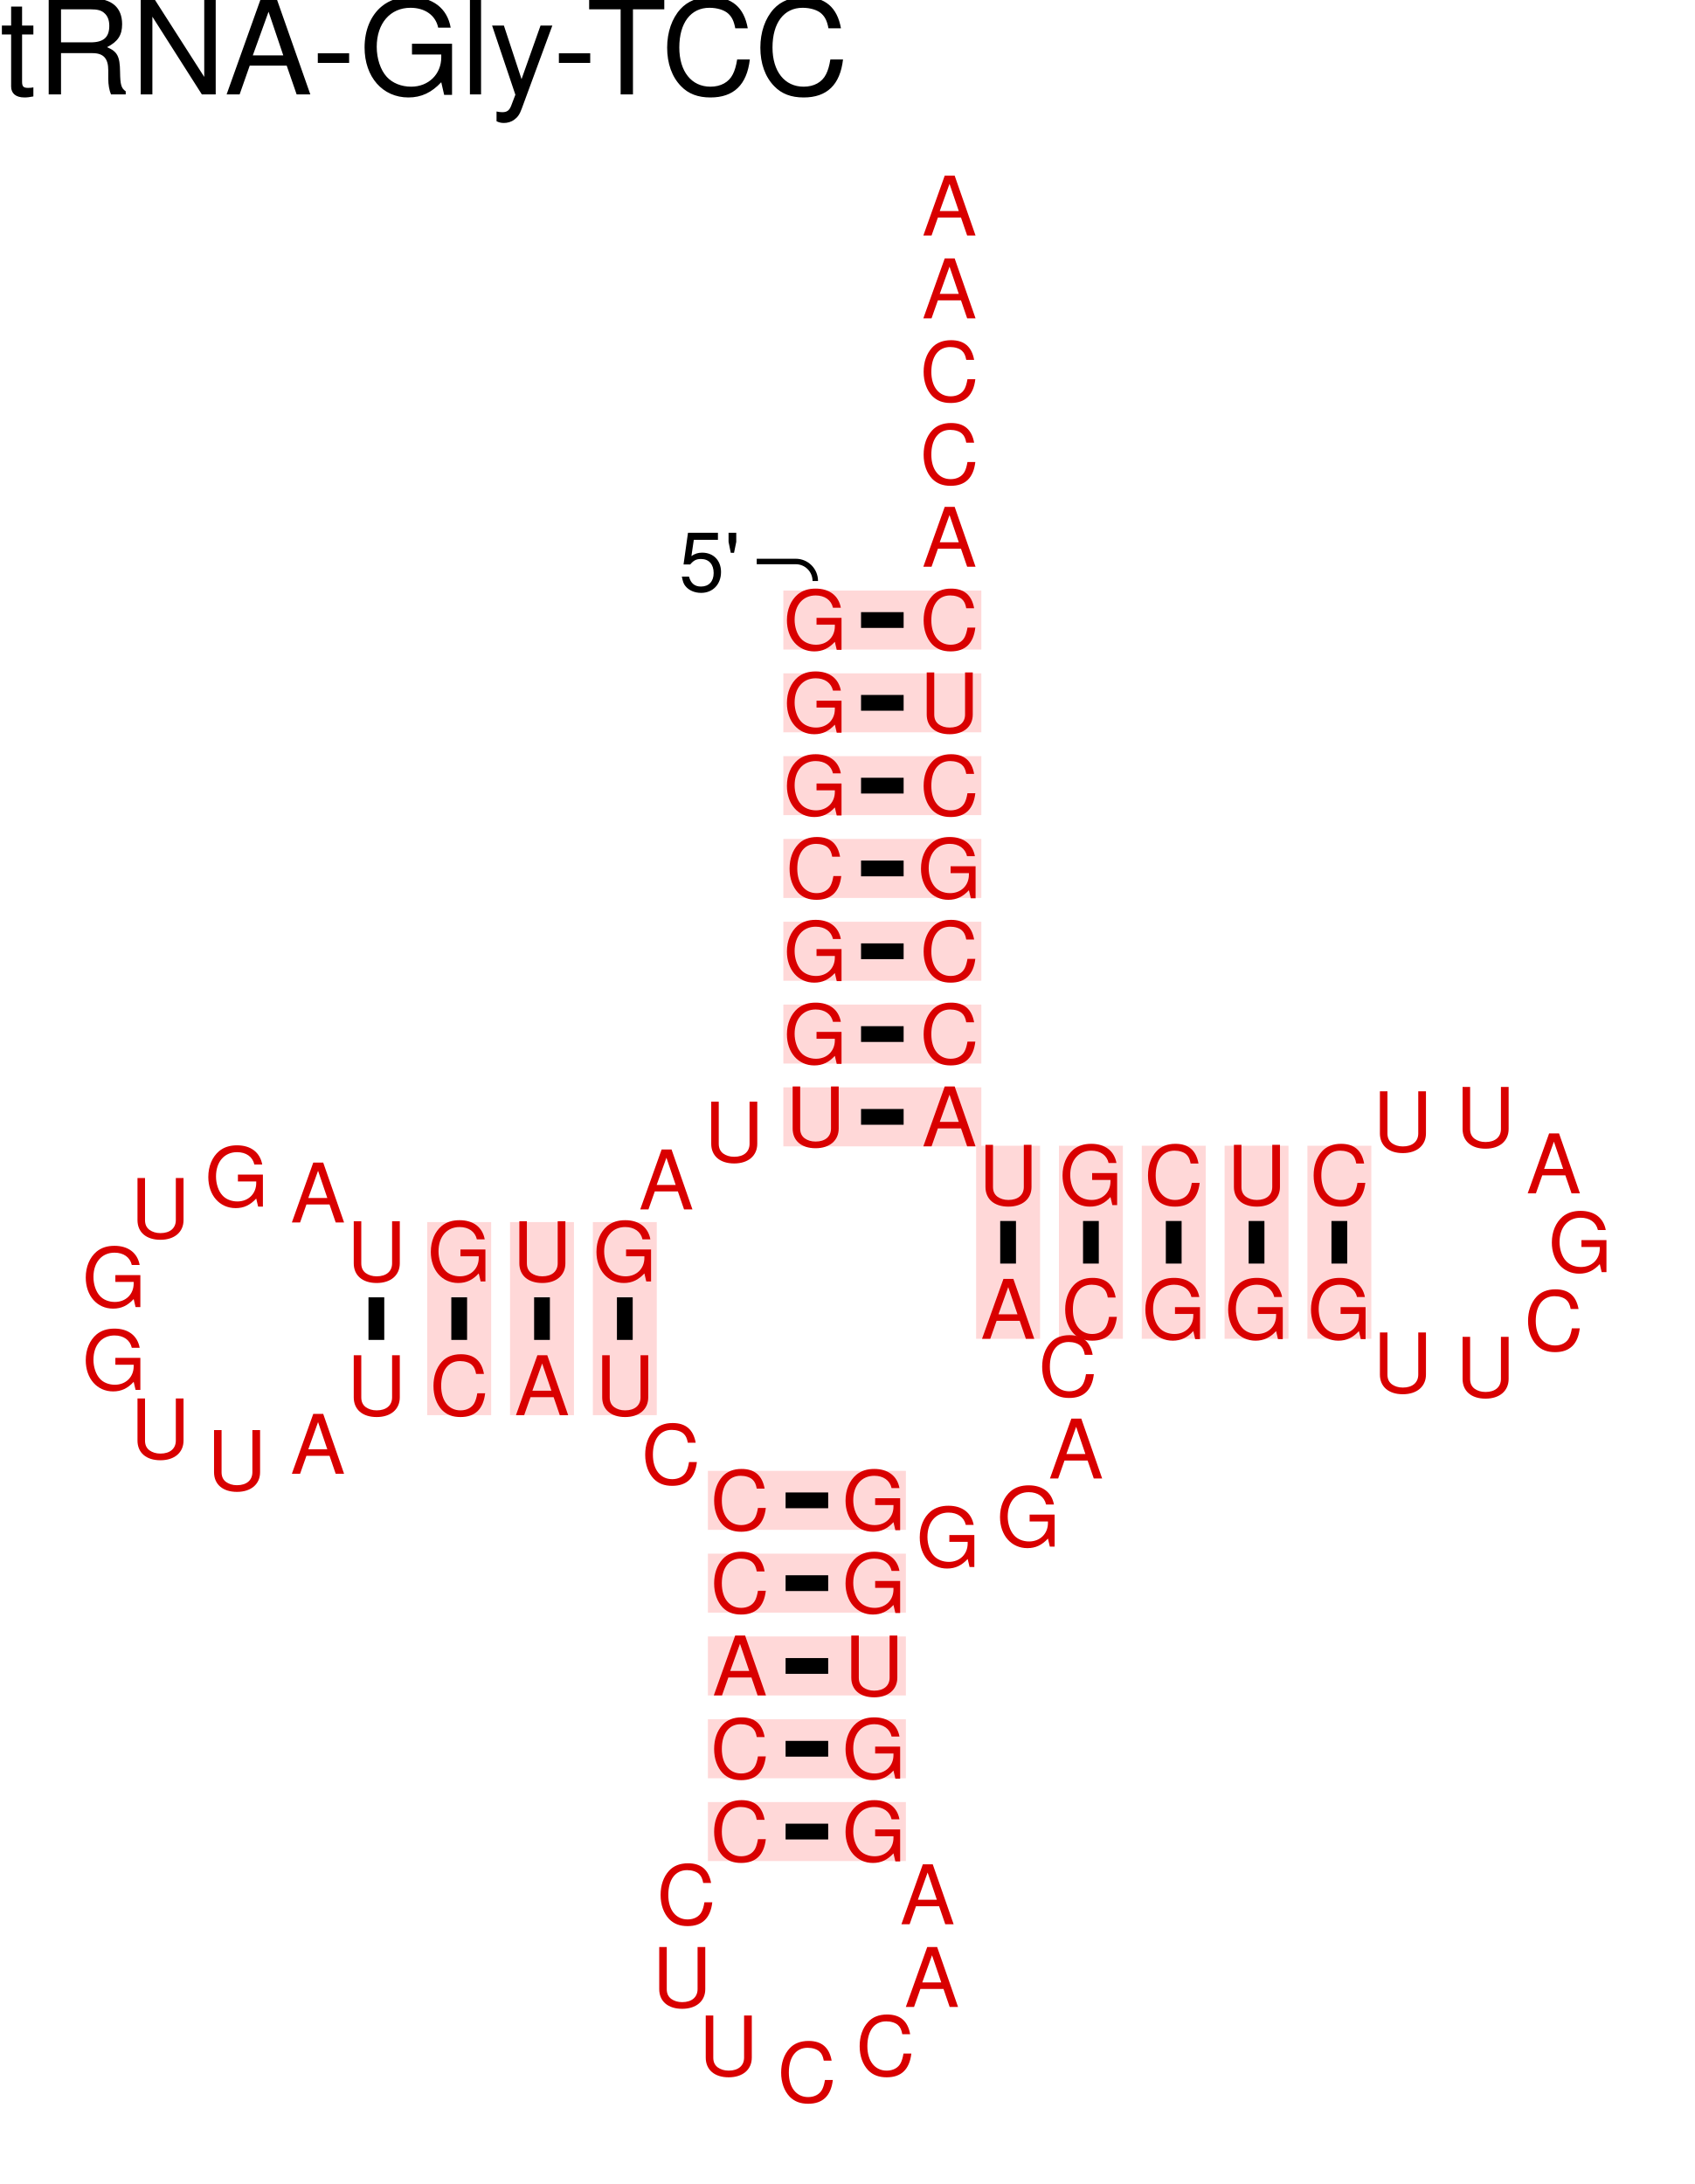
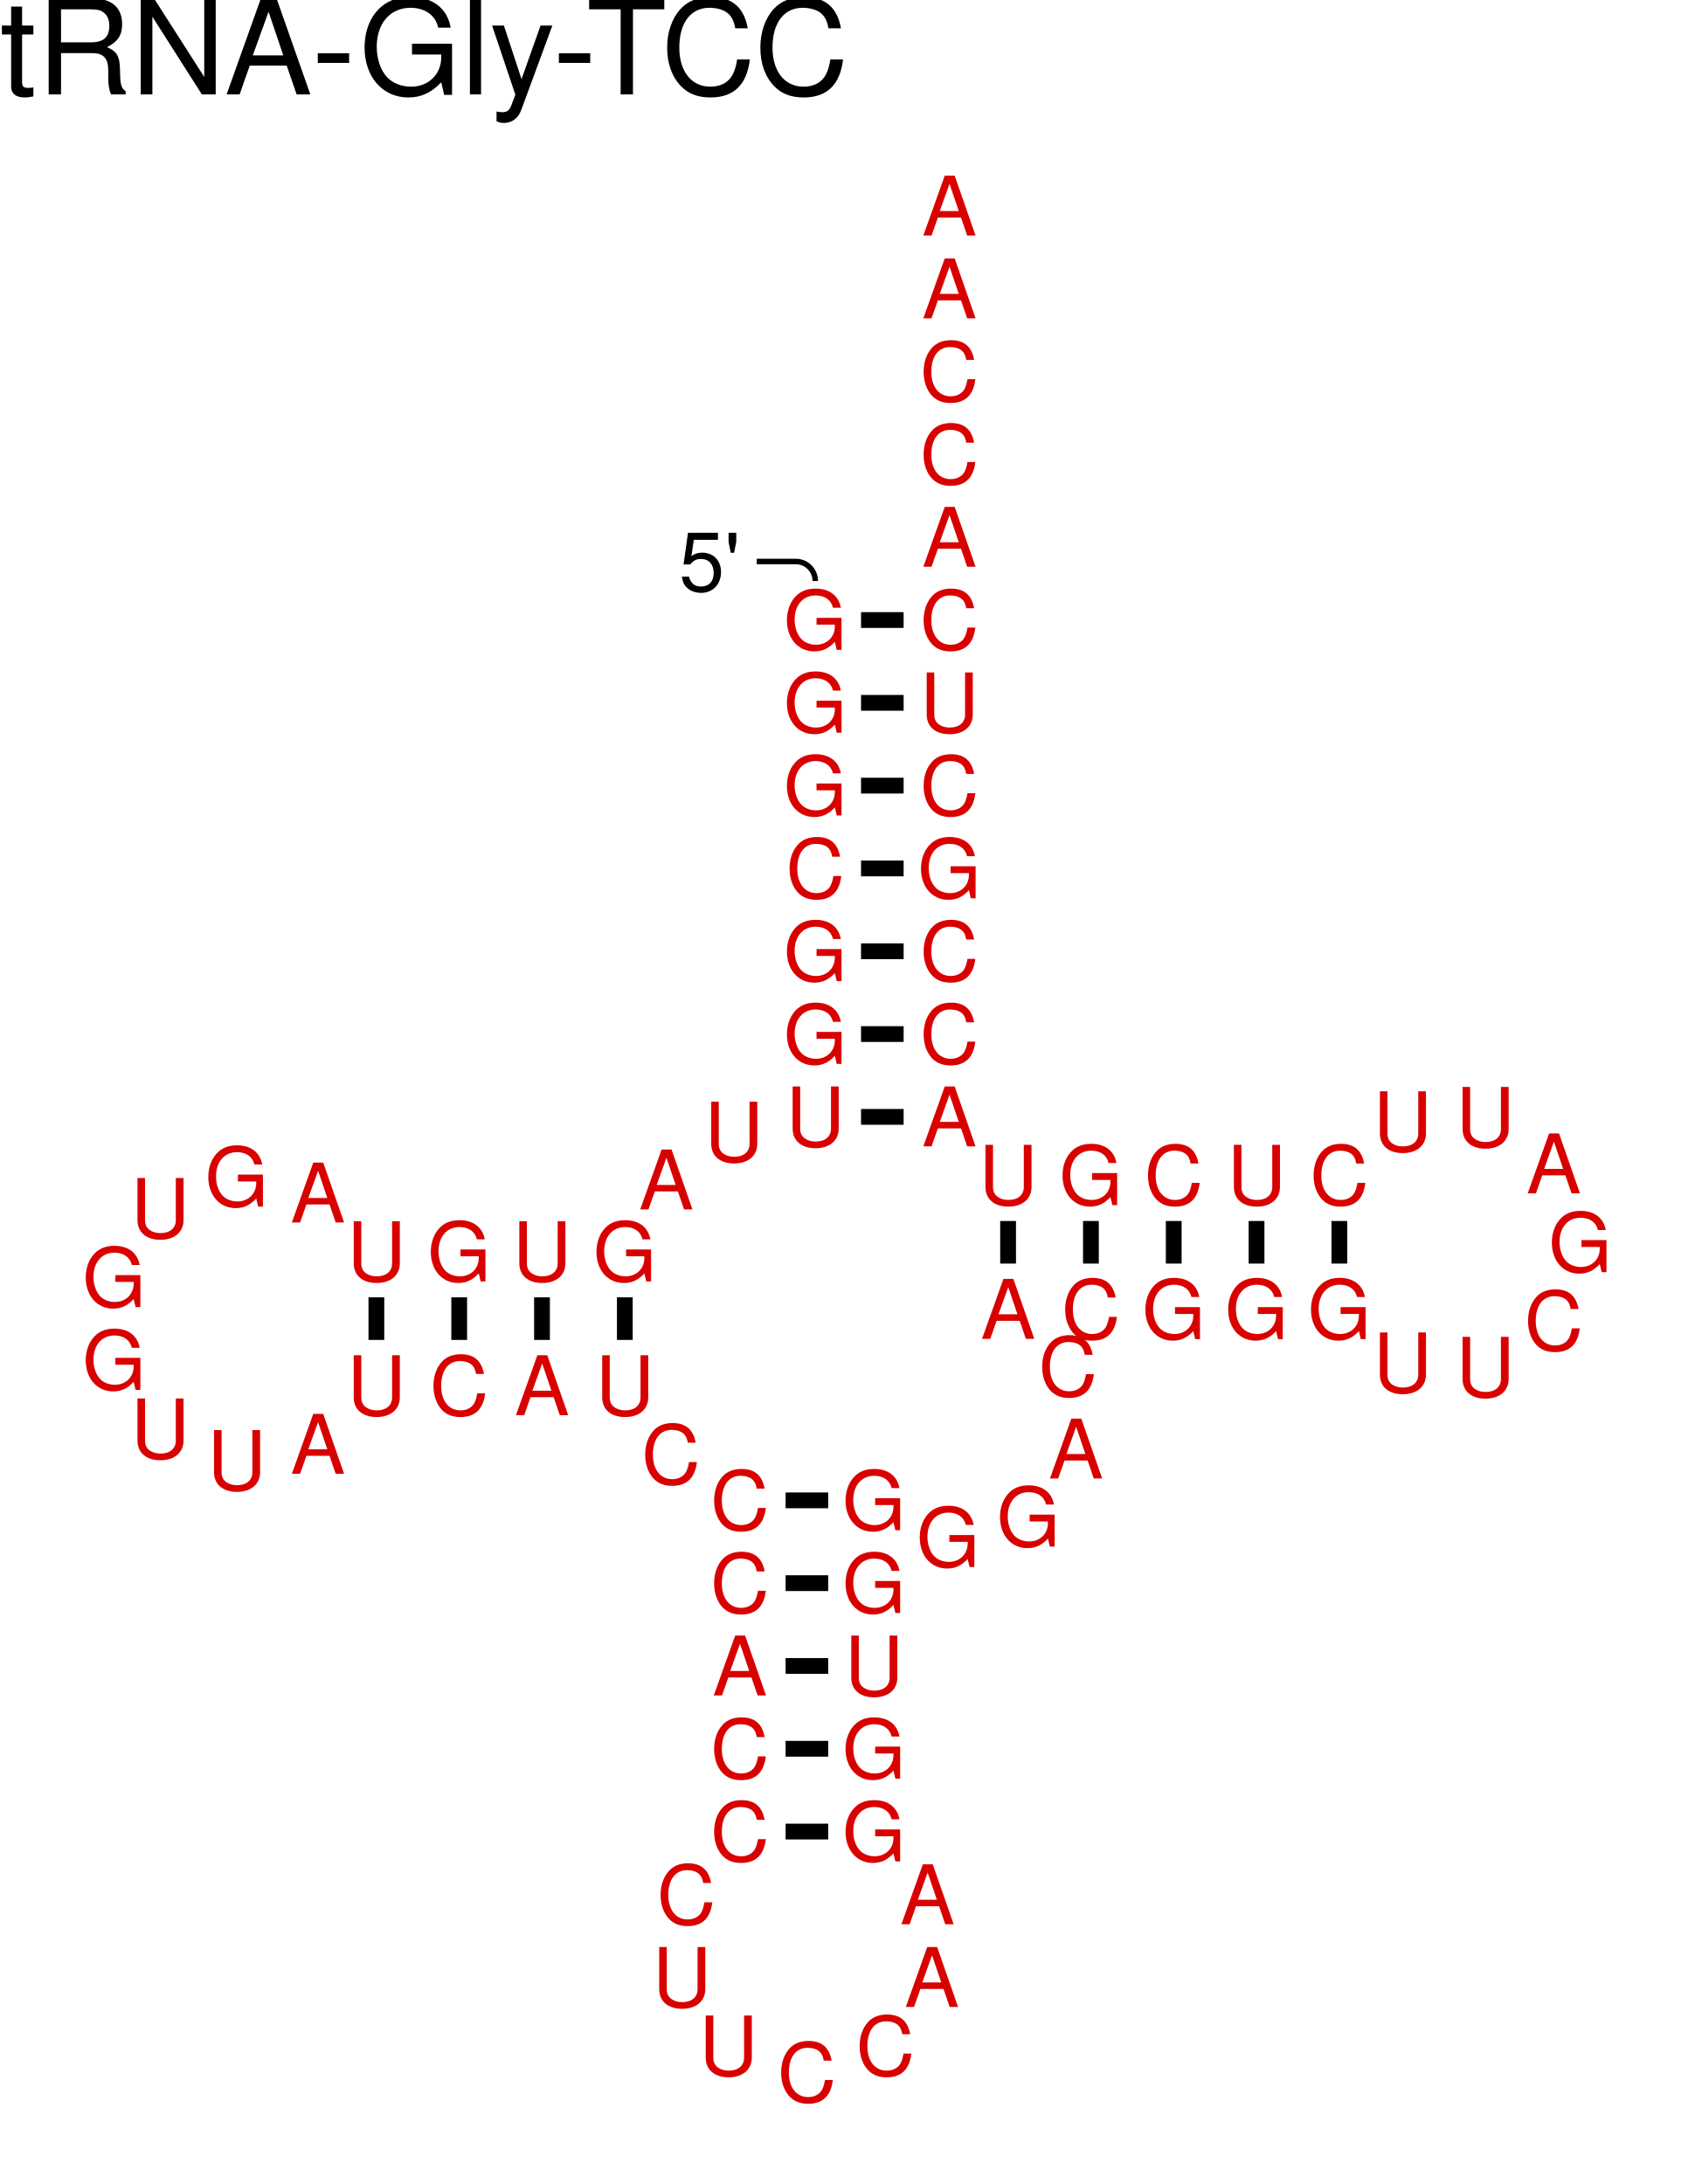
<svg xmlns="http://www.w3.org/2000/svg" version="1.0" width="154.669" height="199.397" id="svg2403" xml:space="preserve">
  <text x="0" y="8.616" id="text1000">
    <tspan x="0" y="8.616" fill="#000000" font-variant="normal" font-weight="normal" font-style="normal" font-family="Helvetica, Arial, sans-serif" font-size="12" id="tspan1001">tRNA-Gly-TCC</tspan>
  </text>
-   <path fill="#ffd8d8" stroke="none" d="M 71.508 53.916 L 71.508,53.916L 89.583,53.916L 89.583,59.301L 71.508,59.301Z" />
  <path fill="none" stroke="#000000" stroke-width="1.44" stroke-linecap="butt" stroke-linejoin="miter" d="M 78.602 56.608 L 82.49 56.608 " />
-   <path fill="#ffd8d8" stroke="none" d="M 71.508 61.476 L 71.508,61.476L 89.583,61.476L 89.583,66.861L 71.508,66.861Z" />
  <path fill="none" stroke="#000000" stroke-width="1.44" stroke-linecap="butt" stroke-linejoin="miter" d="M 78.602 64.168 L 82.49 64.168 " />
-   <path fill="#ffd8d8" stroke="none" d="M 71.508 69.036 L 71.508,69.036L 89.583,69.036L 89.583,74.421L 71.508,74.421Z" />
  <path fill="none" stroke="#000000" stroke-width="1.44" stroke-linecap="butt" stroke-linejoin="miter" d="M 78.602 71.728 L 82.49 71.728 " />
-   <path fill="#ffd8d8" stroke="none" d="M 71.508 76.596 L 71.508,76.596L 89.583,76.596L 89.583,81.981L 71.508,81.981Z" />
  <path fill="none" stroke="#000000" stroke-width="1.44" stroke-linecap="butt" stroke-linejoin="miter" d="M 78.602 79.288 L 82.49 79.288 " />
-   <path fill="#ffd8d8" stroke="none" d="M 71.508 84.156 L 71.508,84.156L 89.583,84.156L 89.583,89.541L 71.508,89.541Z" />
  <path fill="none" stroke="#000000" stroke-width="1.44" stroke-linecap="butt" stroke-linejoin="miter" d="M 78.602 86.849 L 82.49 86.849 " />
-   <path fill="#ffd8d8" stroke="none" d="M 71.508 91.716 L 71.508,91.716L 89.583,91.716L 89.583,97.101L 71.508,97.101Z" />
  <path fill="none" stroke="#000000" stroke-width="1.44" stroke-linecap="butt" stroke-linejoin="miter" d="M 78.602 94.409 L 82.49 94.409 " />
-   <path fill="#ffd8d8" stroke="none" d="M 71.508 99.276 L 71.508,99.276L 89.583,99.276L 89.583,104.661L 71.508,104.661Z" />
  <path fill="none" stroke="#000000" stroke-width="1.44" stroke-linecap="butt" stroke-linejoin="miter" d="M 78.602 101.969 L 82.49 101.969 " />
-   <path fill="#ffd8d8" stroke="none" d="M 59.956 111.577 L 59.956,111.577L 59.956,129.202L 54.121,129.202L 54.121,111.577Z" />
  <path fill="none" stroke="#000000" stroke-width="1.44" stroke-linecap="butt" stroke-linejoin="miter" d="M 57.038 118.445 L 57.038 122.333 " />
-   <path fill="#ffd8d8" stroke="none" d="M 52.396 111.577 L 52.396,111.577L 52.396,129.202L 46.561,129.202L 46.561,111.577Z" />
  <path fill="none" stroke="#000000" stroke-width="1.44" stroke-linecap="butt" stroke-linejoin="miter" d="M 49.478 118.445 L 49.478 122.333 " />
-   <path fill="#ffd8d8" stroke="none" d="M 44.836 111.577 L 44.836,111.577L 44.836,129.202L 39.001,129.202L 39.001,111.577Z" />
  <path fill="none" stroke="#000000" stroke-width="1.44" stroke-linecap="butt" stroke-linejoin="miter" d="M 41.919 118.445 L 41.919 122.333 " />
  <path fill="none" stroke="#000000" stroke-width="1.44" stroke-linecap="butt" stroke-linejoin="miter" d="M 34.358 118.445 L 34.358 122.333 " />
-   <path fill="#ffd8d8" stroke="none" d="M 64.621 134.288 L 64.621,134.288L 82.696,134.288L 82.696,139.673L 64.621,139.673Z" />
  <path fill="none" stroke="#000000" stroke-width="1.44" stroke-linecap="butt" stroke-linejoin="miter" d="M 71.715 136.98 L 75.603 136.98 " />
-   <path fill="#ffd8d8" stroke="none" d="M 64.621 141.848 L 64.621,141.848L 82.696,141.848L 82.696,147.233L 64.621,147.233Z" />
  <path fill="none" stroke="#000000" stroke-width="1.44" stroke-linecap="butt" stroke-linejoin="miter" d="M 71.715 144.54 L 75.603 144.54 " />
-   <path fill="#ffd8d8" stroke="none" d="M 64.621 149.408 L 64.621,149.408L 82.696,149.408L 82.696,154.793L 64.621,154.793Z" />
  <path fill="none" stroke="#000000" stroke-width="1.44" stroke-linecap="butt" stroke-linejoin="miter" d="M 71.715 152.1 L 75.603 152.1 " />
-   <path fill="#ffd8d8" stroke="none" d="M 64.621 156.968 L 64.621,156.968L 82.696,156.968L 82.696,162.353L 64.621,162.353Z" />
  <path fill="none" stroke="#000000" stroke-width="1.44" stroke-linecap="butt" stroke-linejoin="miter" d="M 71.715 159.66 L 75.603 159.66 " />
-   <path fill="#ffd8d8" stroke="none" d="M 64.621 164.528 L 64.621,164.528L 82.696,164.528L 82.696,169.913L 64.621,169.913Z" />
  <path fill="none" stroke="#000000" stroke-width="1.44" stroke-linecap="butt" stroke-linejoin="miter" d="M 71.715 167.22 L 75.603 167.22 " />
-   <path fill="#ffd8d8" stroke="none" d="M 89.109 122.231 L 89.109,122.231L 89.109,104.606L 94.944,104.606L 94.944,122.231Z" />
  <path fill="none" stroke="#000000" stroke-width="1.44" stroke-linecap="butt" stroke-linejoin="miter" d="M 92.026 115.363 L 92.026 111.475 " />
-   <path fill="#ffd8d8" stroke="none" d="M 96.669 122.231 L 96.669,122.231L 96.669,104.606L 102.504,104.606L 102.504,122.231Z" />
  <path fill="none" stroke="#000000" stroke-width="1.44" stroke-linecap="butt" stroke-linejoin="miter" d="M 99.587 115.363 L 99.587 111.475 " />
-   <path fill="#ffd8d8" stroke="none" d="M 104.229 122.231 L 104.229,122.231L 104.229,104.606L 110.064,104.606L 110.064,122.231Z" />
  <path fill="none" stroke="#000000" stroke-width="1.44" stroke-linecap="butt" stroke-linejoin="miter" d="M 107.146 115.363 L 107.146 111.475 " />
-   <path fill="#ffd8d8" stroke="none" d="M 111.789 122.231 L 111.789,122.231L 111.789,104.606L 117.624,104.606L 117.624,122.231Z" />
  <path fill="none" stroke="#000000" stroke-width="1.44" stroke-linecap="butt" stroke-linejoin="miter" d="M 114.706 115.363 L 114.706 111.475 " />
-   <path fill="#ffd8d8" stroke="none" d="M 119.349 122.231 L 119.349,122.231L 119.349,104.606L 125.184,104.606L 125.184,122.231Z" />
  <path fill="none" stroke="#000000" stroke-width="1.44" stroke-linecap="butt" stroke-linejoin="miter" d="M 122.266 115.363 L 122.266 111.475 " />
-   <path fill="none" stroke="#5c5c5c" stroke-width="0.5" stroke-linecap="butt" stroke-linejoin="miter" d="" />
-   <path fill="none" stroke="#5c5c5c" stroke-width="0.5" stroke-linecap="butt" stroke-linejoin="miter" d="" />
-   <path fill="none" stroke="#5c5c5c" stroke-width="0.5" stroke-linecap="butt" stroke-linejoin="miter" d="" />
-   <path fill="none" stroke="#5c5c5c" stroke-width="0.5" stroke-linecap="butt" stroke-linejoin="miter" d="" />
-   <path fill="none" stroke="#5c5c5c" stroke-width="0.5" stroke-linecap="butt" stroke-linejoin="miter" d="" />
-   <path fill="none" stroke="#5c5c5c" stroke-width="0.5" stroke-linecap="butt" stroke-linejoin="miter" d="" />
-   <path fill="none" stroke="#5c5c5c" stroke-width="0.5" stroke-linecap="butt" stroke-linejoin="miter" d="" />
-   <path fill="none" stroke="#5c5c5c" stroke-width="0.5" stroke-linecap="butt" stroke-linejoin="miter" d="" />
-   <path fill="none" stroke="#5c5c5c" stroke-width="0.5" stroke-linecap="butt" stroke-linejoin="miter" d="" />
-   <path fill="none" stroke="#5c5c5c" stroke-width="0.5" stroke-linecap="butt" stroke-linejoin="miter" d="" />
-   <path fill="none" stroke="#5c5c5c" stroke-width="0.5" stroke-linecap="butt" stroke-linejoin="miter" d="" />
-   <path fill="none" stroke="#5c5c5c" stroke-width="0.5" stroke-linecap="butt" stroke-linejoin="miter" d="" />
-   <path fill="none" stroke="#5c5c5c" stroke-width="0.5" stroke-linecap="butt" stroke-linejoin="miter" d="" />
-   <path fill="none" stroke="#5c5c5c" stroke-width="0.5" stroke-linecap="butt" stroke-linejoin="miter" d="" />
-   <path fill="none" stroke="#5c5c5c" stroke-width="0.5" stroke-linecap="butt" stroke-linejoin="miter" d="" />
-   <path fill="none" stroke="#5c5c5c" stroke-width="0.5" stroke-linecap="butt" stroke-linejoin="miter" d="" />
-   <path fill="none" stroke="#5c5c5c" stroke-width="0.5" stroke-linecap="butt" stroke-linejoin="miter" d="" />
-   <path fill="none" stroke="#5c5c5c" stroke-width="0.5" stroke-linecap="butt" stroke-linejoin="miter" d="" />
-   <path fill="none" stroke="#5c5c5c" stroke-width="0.5" stroke-linecap="butt" stroke-linejoin="miter" d="" />
-   <path fill="none" stroke="#5c5c5c" stroke-width="0.5" stroke-linecap="butt" stroke-linejoin="miter" d="" />
-   <path fill="none" stroke="#5c5c5c" stroke-width="0.5" stroke-linecap="butt" stroke-linejoin="miter" d="" />
-   <path fill="none" stroke="#5c5c5c" stroke-width="0.5" stroke-linecap="butt" stroke-linejoin="miter" d="" />
-   <path fill="none" stroke="#5c5c5c" stroke-width="0.5" stroke-linecap="butt" stroke-linejoin="miter" d="" />
-   <path fill="none" stroke="#5c5c5c" stroke-width="0.5" stroke-linecap="butt" stroke-linejoin="miter" d="" />
-   <path fill="none" stroke="#5c5c5c" stroke-width="0.5" stroke-linecap="butt" stroke-linejoin="miter" d="" />
-   <path fill="none" stroke="#5c5c5c" stroke-width="0.5" stroke-linecap="butt" stroke-linejoin="miter" d="" />
-   <path fill="none" stroke="#5c5c5c" stroke-width="0.5" stroke-linecap="butt" stroke-linejoin="miter" d="" />
-   <path fill="none" stroke="#5c5c5c" stroke-width="0.5" stroke-linecap="butt" stroke-linejoin="miter" d="" />
-   <path fill="none" stroke="#5c5c5c" stroke-width="0.5" stroke-linecap="butt" stroke-linejoin="miter" d="" />
-   <path fill="none" stroke="#5c5c5c" stroke-width="0.5" stroke-linecap="butt" stroke-linejoin="miter" d="" />
-   <path fill="none" stroke="#5c5c5c" stroke-width="0.5" stroke-linecap="butt" stroke-linejoin="miter" d="" />
-   <path fill="none" stroke="#5c5c5c" stroke-width="0.5" stroke-linecap="butt" stroke-linejoin="miter" d="" />
-   <path fill="none" stroke="#5c5c5c" stroke-width="0.5" stroke-linecap="butt" stroke-linejoin="miter" d="" />
-   <path fill="none" stroke="#5c5c5c" stroke-width="0.5" stroke-linecap="butt" stroke-linejoin="miter" d="" />
-   <path fill="none" stroke="#5c5c5c" stroke-width="0.5" stroke-linecap="butt" stroke-linejoin="miter" d="" />
-   <path fill="none" stroke="#5c5c5c" stroke-width="0.5" stroke-linecap="butt" stroke-linejoin="miter" d="" />
-   <path fill="none" stroke="#5c5c5c" stroke-width="0.5" stroke-linecap="butt" stroke-linejoin="miter" d="" />
-   <path fill="none" stroke="#5c5c5c" stroke-width="0.5" stroke-linecap="butt" stroke-linejoin="miter" d="" />
-   <path fill="none" stroke="#5c5c5c" stroke-width="0.5" stroke-linecap="butt" stroke-linejoin="miter" d="" />
-   <path fill="none" stroke="#5c5c5c" stroke-width="0.5" stroke-linecap="butt" stroke-linejoin="miter" d="" />
-   <path fill="none" stroke="#5c5c5c" stroke-width="0.5" stroke-linecap="butt" stroke-linejoin="miter" d="" />
-   <path fill="none" stroke="#5c5c5c" stroke-width="0.5" stroke-linecap="butt" stroke-linejoin="miter" d="" />
-   <path fill="none" stroke="#5c5c5c" stroke-width="0.5" stroke-linecap="butt" stroke-linejoin="miter" d="" />
-   <path fill="none" stroke="#5c5c5c" stroke-width="0.5" stroke-linecap="butt" stroke-linejoin="miter" d="" />
-   <path fill="none" stroke="#5c5c5c" stroke-width="0.5" stroke-linecap="butt" stroke-linejoin="miter" d="" />
-   <path fill="none" stroke="#5c5c5c" stroke-width="0.5" stroke-linecap="butt" stroke-linejoin="miter" d="" />
-   <path fill="none" stroke="#5c5c5c" stroke-width="0.5" stroke-linecap="butt" stroke-linejoin="miter" d="" />
-   <path fill="none" stroke="#5c5c5c" stroke-width="0.5" stroke-linecap="butt" stroke-linejoin="miter" d="" />
-   <path fill="none" stroke="#5c5c5c" stroke-width="0.5" stroke-linecap="butt" stroke-linejoin="miter" d="" />
-   <path fill="none" stroke="#5c5c5c" stroke-width="0.5" stroke-linecap="butt" stroke-linejoin="miter" d="" />
-   <path fill="none" stroke="#5c5c5c" stroke-width="0.5" stroke-linecap="butt" stroke-linejoin="miter" d="" />
-   <path fill="none" stroke="#5c5c5c" stroke-width="0.5" stroke-linecap="butt" stroke-linejoin="miter" d="" />
-   <path fill="none" stroke="#5c5c5c" stroke-width="0.5" stroke-linecap="butt" stroke-linejoin="miter" d="" />
-   <path fill="none" stroke="#5c5c5c" stroke-width="0.5" stroke-linecap="butt" stroke-linejoin="miter" d="" />
-   <path fill="none" stroke="#5c5c5c" stroke-width="0.5" stroke-linecap="butt" stroke-linejoin="miter" d="" />
-   <path fill="none" stroke="#5c5c5c" stroke-width="0.5" stroke-linecap="butt" stroke-linejoin="miter" d="" />
-   <path fill="none" stroke="#5c5c5c" stroke-width="0.5" stroke-linecap="butt" stroke-linejoin="miter" d="" />
-   <path fill="none" stroke="#5c5c5c" stroke-width="0.5" stroke-linecap="butt" stroke-linejoin="miter" d="" />
-   <path fill="none" stroke="#5c5c5c" stroke-width="0.5" stroke-linecap="butt" stroke-linejoin="miter" d="" />
-   <path fill="none" stroke="#5c5c5c" stroke-width="0.5" stroke-linecap="butt" stroke-linejoin="miter" d="" />
-   <path fill="none" stroke="#5c5c5c" stroke-width="0.5" stroke-linecap="butt" stroke-linejoin="miter" d="" />
-   <path fill="none" stroke="#5c5c5c" stroke-width="0.5" stroke-linecap="butt" stroke-linejoin="miter" d="" />
-   <path fill="none" stroke="#5c5c5c" stroke-width="0.5" stroke-linecap="butt" stroke-linejoin="miter" d="" />
-   <path fill="none" stroke="#5c5c5c" stroke-width="0.5" stroke-linecap="butt" stroke-linejoin="miter" d="" />
-   <path fill="none" stroke="#5c5c5c" stroke-width="0.5" stroke-linecap="butt" stroke-linejoin="miter" d="" />
-   <path fill="none" stroke="#5c5c5c" stroke-width="0.5" stroke-linecap="butt" stroke-linejoin="miter" d="" />
-   <path fill="none" stroke="#5c5c5c" stroke-width="0.5" stroke-linecap="butt" stroke-linejoin="miter" d="" />
-   <path fill="none" stroke="#5c5c5c" stroke-width="0.5" stroke-linecap="butt" stroke-linejoin="miter" d="" />
-   <path fill="none" stroke="#5c5c5c" stroke-width="0.5" stroke-linecap="butt" stroke-linejoin="miter" d="" />
-   <path fill="none" stroke="#5c5c5c" stroke-width="0.5" stroke-linecap="butt" stroke-linejoin="miter" d="" />
-   <path fill="none" stroke="#5c5c5c" stroke-width="0.5" stroke-linecap="butt" stroke-linejoin="miter" d="" />
-   <path fill="none" stroke="#5c5c5c" stroke-width="0.5" stroke-linecap="butt" stroke-linejoin="miter" d="" />
-   <path fill="none" stroke="#5c5c5c" stroke-width="0.5" stroke-linecap="butt" stroke-linejoin="miter" d="" />
-   <path fill="none" stroke="#5c5c5c" stroke-width="0.5" stroke-linecap="butt" stroke-linejoin="miter" d="" />
-   <path fill="none" stroke="#5c5c5c" stroke-width="0.5" stroke-linecap="butt" stroke-linejoin="miter" d="" />
-   <path fill="none" stroke="#5c5c5c" stroke-width="0.5" stroke-linecap="butt" stroke-linejoin="miter" d="" />
-   <path fill="none" stroke="#5c5c5c" stroke-width="0.5" stroke-linecap="butt" stroke-linejoin="miter" d="" />
-   <path fill="none" stroke="#5c5c5c" stroke-width="0.5" stroke-linecap="butt" stroke-linejoin="miter" d="" />
-   <path fill="none" stroke="#5c5c5c" stroke-width="0.5" stroke-linecap="butt" stroke-linejoin="miter" d="" />
-   <path fill="none" stroke="#5c5c5c" stroke-width="0.5" stroke-linecap="butt" stroke-linejoin="miter" d="" />
-   <path fill="none" stroke="#5c5c5c" stroke-width="0.5" stroke-linecap="butt" stroke-linejoin="miter" d="" />
-   <path fill="none" stroke="#5c5c5c" stroke-width="0.5" stroke-linecap="butt" stroke-linejoin="miter" d="" />
-   <path fill="none" stroke="#5c5c5c" stroke-width="0.5" stroke-linecap="butt" stroke-linejoin="miter" d="" />
-   <path fill="none" stroke="#5c5c5c" stroke-width="0.5" stroke-linecap="butt" stroke-linejoin="miter" d="" />
-   <path fill="none" stroke="#5c5c5c" stroke-width="0.5" stroke-linecap="butt" stroke-linejoin="miter" d="" />
-   <path fill="none" stroke="#5c5c5c" stroke-width="0.5" stroke-linecap="butt" stroke-linejoin="miter" d="" />
-   <path fill="none" stroke="#5c5c5c" stroke-width="0.5" stroke-linecap="butt" stroke-linejoin="miter" d="" />
-   <path fill="none" stroke="#5c5c5c" stroke-width="0.5" stroke-linecap="butt" stroke-linejoin="miter" d="" />
-   <path fill="none" stroke="#5c5c5c" stroke-width="0.5" stroke-linecap="butt" stroke-linejoin="miter" d="" />
-   <path fill="none" stroke="#5c5c5c" stroke-width="0.5" stroke-linecap="butt" stroke-linejoin="miter" d="" />
-   <path fill="none" stroke="#5c5c5c" stroke-width="0.5" stroke-linecap="butt" stroke-linejoin="miter" d="" />
-   <path fill="none" stroke="#5c5c5c" stroke-width="0.5" stroke-linecap="butt" stroke-linejoin="miter" d="" />
-   <path fill="none" stroke="#5c5c5c" stroke-width="0.5" stroke-linecap="butt" stroke-linejoin="miter" d="" />
-   <path fill="none" stroke="#5c5c5c" stroke-width="0.5" stroke-linecap="butt" stroke-linejoin="miter" d="" />
-   <path fill="none" stroke="#5c5c5c" stroke-width="0.5" stroke-linecap="butt" stroke-linejoin="miter" d="" />
-   <path fill="none" stroke="#5c5c5c" stroke-width="0.5" stroke-linecap="butt" stroke-linejoin="miter" d="" />
-   <path fill="none" stroke="#5c5c5c" stroke-width="0.5" stroke-linecap="butt" stroke-linejoin="miter" d="" />
-   <path fill="none" stroke="#5c5c5c" stroke-width="0.5" stroke-linecap="butt" stroke-linejoin="miter" d="" />
-   <path fill="none" stroke="#5c5c5c" stroke-width="0.5" stroke-linecap="butt" stroke-linejoin="miter" d="" />
-   <path fill="none" stroke="#5c5c5c" stroke-width="0.5" stroke-linecap="butt" stroke-linejoin="miter" d="" />
-   <path fill="none" stroke="#5c5c5c" stroke-width="0.5" stroke-linecap="butt" stroke-linejoin="miter" d="" />
-   <path fill="none" stroke="#5c5c5c" stroke-width="0.5" stroke-linecap="butt" stroke-linejoin="miter" d="" />
-   <path fill="none" stroke="#5c5c5c" stroke-width="0.5" stroke-linecap="butt" stroke-linejoin="miter" d="" />
-   <path fill="none" stroke="#5c5c5c" stroke-width="0.5" stroke-linecap="butt" stroke-linejoin="miter" d="" />
-   <path fill="none" stroke="#5c5c5c" stroke-width="0.5" stroke-linecap="butt" stroke-linejoin="miter" d="" />
-   <path fill="none" stroke="#5c5c5c" stroke-width="0.5" stroke-linecap="butt" stroke-linejoin="miter" d="" />
-   <path fill="none" stroke="#5c5c5c" stroke-width="0.5" stroke-linecap="butt" stroke-linejoin="miter" d="" />
-   <path fill="none" stroke="#5c5c5c" stroke-width="0.5" stroke-linecap="butt" stroke-linejoin="miter" d="" />
-   <path fill="none" stroke="#5c5c5c" stroke-width="0.5" stroke-linecap="butt" stroke-linejoin="miter" d="" />
-   <path fill="none" stroke="#5c5c5c" stroke-width="0.5" stroke-linecap="butt" stroke-linejoin="miter" d="" />
-   <path fill="none" stroke="#5c5c5c" stroke-width="0.5" stroke-linecap="butt" stroke-linejoin="miter" d="" />
-   <path fill="none" stroke="#5c5c5c" stroke-width="0.5" stroke-linecap="butt" stroke-linejoin="miter" d="" />
-   <path fill="none" stroke="#5c5c5c" stroke-width="0.5" stroke-linecap="butt" stroke-linejoin="miter" d="" />
-   <path fill="none" stroke="#5c5c5c" stroke-width="0.5" stroke-linecap="butt" stroke-linejoin="miter" d="" />
-   <path fill="none" stroke="#5c5c5c" stroke-width="0.5" stroke-linecap="butt" stroke-linejoin="miter" d="" />
-   <path fill="none" stroke="#5c5c5c" stroke-width="0.5" stroke-linecap="butt" stroke-linejoin="miter" d="" />
-   <path fill="none" stroke="#5c5c5c" stroke-width="0.5" stroke-linecap="butt" stroke-linejoin="miter" d="" />
-   <path fill="none" stroke="#5c5c5c" stroke-width="0.5" stroke-linecap="butt" stroke-linejoin="miter" d="" />
-   <path fill="none" stroke="#5c5c5c" stroke-width="0.5" stroke-linecap="butt" stroke-linejoin="miter" d="" />
-   <path fill="none" stroke="#5c5c5c" stroke-width="0.5" stroke-linecap="butt" stroke-linejoin="miter" d="" />
-   <path fill="none" stroke="#5c5c5c" stroke-width="0.5" stroke-linecap="butt" stroke-linejoin="miter" d="" />
-   <path fill="none" stroke="#5c5c5c" stroke-width="0.5" stroke-linecap="butt" stroke-linejoin="miter" d="" />
-   <path fill="none" stroke="#5c5c5c" stroke-width="0.5" stroke-linecap="butt" stroke-linejoin="miter" d="" />
-   <path fill="none" stroke="#5c5c5c" stroke-width="0.5" stroke-linecap="butt" stroke-linejoin="miter" d="" />
-   <path fill="none" stroke="#5c5c5c" stroke-width="0.5" stroke-linecap="butt" stroke-linejoin="miter" d="" />
-   <path fill="none" stroke="#5c5c5c" stroke-width="0.5" stroke-linecap="butt" stroke-linejoin="miter" d="" />
-   <path fill="none" stroke="#5c5c5c" stroke-width="0.5" stroke-linecap="butt" stroke-linejoin="miter" d="" />
-   <path fill="none" stroke="#5c5c5c" stroke-width="0.5" stroke-linecap="butt" stroke-linejoin="miter" d="" />
-   <path fill="none" stroke="#5c5c5c" stroke-width="0.5" stroke-linecap="butt" stroke-linejoin="miter" d="" />
-   <path fill="none" stroke="#5c5c5c" stroke-width="0.5" stroke-linecap="butt" stroke-linejoin="miter" d="" />
-   <path fill="none" stroke="#5c5c5c" stroke-width="0.5" stroke-linecap="butt" stroke-linejoin="miter" d="" />
-   <path fill="none" stroke="#5c5c5c" stroke-width="0.5" stroke-linecap="butt" stroke-linejoin="miter" d="" />
-   <path fill="none" stroke="#5c5c5c" stroke-width="0.5" stroke-linecap="butt" stroke-linejoin="miter" d="" />
-   <path fill="none" stroke="#5c5c5c" stroke-width="0.5" stroke-linecap="butt" stroke-linejoin="miter" d="" />
-   <path fill="none" stroke="#5c5c5c" stroke-width="0.5" stroke-linecap="butt" stroke-linejoin="miter" d="" />
-   <path fill="none" stroke="#5c5c5c" stroke-width="0.5" stroke-linecap="butt" stroke-linejoin="miter" d="" />
-   <path fill="none" stroke="#5c5c5c" stroke-width="0.5" stroke-linecap="butt" stroke-linejoin="miter" d="" />
-   <path fill="none" stroke="#5c5c5c" stroke-width="0.5" stroke-linecap="butt" stroke-linejoin="miter" d="" />
-   <path fill="none" stroke="#5c5c5c" stroke-width="0.5" stroke-linecap="butt" stroke-linejoin="miter" d="" />
-   <path fill="none" stroke="#5c5c5c" stroke-width="0.5" stroke-linecap="butt" stroke-linejoin="miter" d="" />
-   <path fill="none" stroke="#5c5c5c" stroke-width="0.5" stroke-linecap="butt" stroke-linejoin="miter" d="" />
-   <path fill="none" stroke="#5c5c5c" stroke-width="0.5" stroke-linecap="butt" stroke-linejoin="miter" d="" />
-   <path fill="none" stroke="#5c5c5c" stroke-width="0.5" stroke-linecap="butt" stroke-linejoin="miter" d="" />
-   <path fill="none" stroke="#5c5c5c" stroke-width="0.5" stroke-linecap="butt" stroke-linejoin="miter" d="" />
-   <path fill="none" stroke="#5c5c5c" stroke-width="0.5" stroke-linecap="butt" stroke-linejoin="miter" d="" />
-   <path fill="none" stroke="#5c5c5c" stroke-width="0.5" stroke-linecap="butt" stroke-linejoin="miter" d="" />
-   <path fill="none" stroke="#5c5c5c" stroke-width="0.5" stroke-linecap="butt" stroke-linejoin="miter" d="" />
-   <path fill="none" stroke="#5c5c5c" stroke-width="0.5" stroke-linecap="butt" stroke-linejoin="miter" d="" />
-   <path fill="none" stroke="#5c5c5c" stroke-width="0.5" stroke-linecap="butt" stroke-linejoin="miter" d="" />
-   <path fill="none" stroke="#5c5c5c" stroke-width="0.5" stroke-linecap="butt" stroke-linejoin="miter" d="" />
-   <path fill="none" stroke="#5c5c5c" stroke-width="0.5" stroke-linecap="butt" stroke-linejoin="miter" d="" />
-   <path fill="none" stroke="#5c5c5c" stroke-width="0.5" stroke-linecap="butt" stroke-linejoin="miter" d="" />
  <text x="71.508" y="59.301" id="text1002">
    <tspan x="71.508" y="59.301" fill="#d90000" font-variant="normal" font-weight="normal" font-style="normal" font-family="Helvetica, Arial, sans-serif" font-size="7.5" id="tspan1003">G</tspan>
  </text>
  <text x="71.508" y="66.861" id="text1004">
    <tspan x="71.508" y="66.861" fill="#d90000" font-variant="normal" font-weight="normal" font-style="normal" font-family="Helvetica, Arial, sans-serif" font-size="7.5" id="tspan1005">G</tspan>
  </text>
  <text x="71.508" y="74.421" id="text1006">
    <tspan x="71.508" y="74.421" fill="#d90000" font-variant="normal" font-weight="normal" font-style="normal" font-family="Helvetica, Arial, sans-serif" font-size="7.5" id="tspan1007">G</tspan>
  </text>
  <text x="71.718" y="81.981" id="text1008">
    <tspan x="71.718" y="81.981" fill="#d90000" font-variant="normal" font-weight="normal" font-style="normal" font-family="Helvetica, Arial, sans-serif" font-size="7.5" id="tspan1009">C</tspan>
  </text>
  <text x="71.508" y="89.541" id="text1010">
    <tspan x="71.508" y="89.541" fill="#d90000" font-variant="normal" font-weight="normal" font-style="normal" font-family="Helvetica, Arial, sans-serif" font-size="7.5" id="tspan1011">G</tspan>
  </text>
  <text x="71.508" y="97.101" id="text1012">
    <tspan x="71.508" y="97.101" fill="#d90000" font-variant="normal" font-weight="normal" font-style="normal" font-family="Helvetica, Arial, sans-serif" font-size="7.5" id="tspan1013">G</tspan>
  </text>
  <text x="71.718" y="104.661" id="text1014">
    <tspan x="71.718" y="104.661" fill="#d90000" font-variant="normal" font-weight="normal" font-style="normal" font-family="Helvetica, Arial, sans-serif" font-size="7.5" id="tspan1015">U</tspan>
  </text>
  <text x="64.287" y="106.051" id="text1016">
    <tspan x="64.287" y="106.051" fill="#d90000" font-variant="normal" font-weight="normal" font-style="normal" font-family="Helvetica, Arial, sans-serif" font-size="7.5" id="tspan1017">U</tspan>
  </text>
  <text x="58.321" y="110.417" id="text1018">
    <tspan x="58.321" y="110.417" fill="#d90000" font-variant="normal" font-weight="normal" font-style="normal" font-family="Helvetica, Arial, sans-serif" font-size="7.5" id="tspan1019">A</tspan>
  </text>
  <text x="54.121" y="116.962" id="text1020">
    <tspan x="54.121" y="116.962" fill="#d90000" font-variant="normal" font-weight="normal" font-style="normal" font-family="Helvetica, Arial, sans-serif" font-size="7.5" id="tspan1021">G</tspan>
  </text>
  <text x="46.771" y="116.962" id="text1022">
    <tspan x="46.771" y="116.962" fill="#d90000" font-variant="normal" font-weight="normal" font-style="normal" font-family="Helvetica, Arial, sans-serif" font-size="7.5" id="tspan1023">U</tspan>
  </text>
  <text x="39.001" y="116.962" id="text1024">
    <tspan x="39.001" y="116.962" fill="#d90000" font-variant="normal" font-weight="normal" font-style="normal" font-family="Helvetica, Arial, sans-serif" font-size="7.5" id="tspan1025">G</tspan>
  </text>
  <text x="31.651" y="116.962" id="text1026">
    <tspan x="31.651" y="116.962" fill="#d90000" font-variant="normal" font-weight="normal" font-style="normal" font-family="Helvetica, Arial, sans-serif" font-size="7.5" id="tspan1027">U</tspan>
  </text>
  <text x="26.518" y="111.609" id="text1028">
    <tspan x="26.518" y="111.609" fill="#d90000" font-variant="normal" font-weight="normal" font-style="normal" font-family="Helvetica, Arial, sans-serif" font-size="7.5" id="tspan1029">A</tspan>
  </text>
  <text x="18.688" y="110.128" id="text1030">
    <tspan x="18.688" y="110.128" fill="#d90000" font-variant="normal" font-weight="normal" font-style="normal" font-family="Helvetica, Arial, sans-serif" font-size="7.5" id="tspan1031">G</tspan>
  </text>
  <text x="11.912" y="113.017" id="text1032">
    <tspan x="11.912" y="113.017" fill="#d90000" font-variant="normal" font-weight="normal" font-style="normal" font-family="Helvetica, Arial, sans-serif" font-size="7.5" id="tspan1033">U</tspan>
  </text>
  <text x="7.5" y="119.302" id="text1034">
    <tspan x="7.5" y="119.302" fill="#d90000" font-variant="normal" font-weight="normal" font-style="normal" font-family="Helvetica, Arial, sans-serif" font-size="7.5" id="tspan1035">G</tspan>
  </text>
  <text x="7.5" y="126.862" id="text1036">
    <tspan x="7.5" y="126.862" fill="#d90000" font-variant="normal" font-weight="normal" font-style="normal" font-family="Helvetica, Arial, sans-serif" font-size="7.5" id="tspan1037">G</tspan>
  </text>
  <text x="11.912" y="133.146" id="text1038">
    <tspan x="11.912" y="133.146" fill="#d90000" font-variant="normal" font-weight="normal" font-style="normal" font-family="Helvetica, Arial, sans-serif" font-size="7.5" id="tspan1039">U</tspan>
  </text>
  <text x="18.898" y="136.035" id="text1040">
    <tspan x="18.898" y="136.035" fill="#d90000" font-variant="normal" font-weight="normal" font-style="normal" font-family="Helvetica, Arial, sans-serif" font-size="7.5" id="tspan1041">U</tspan>
  </text>
  <text x="26.518" y="134.554" id="text1042">
    <tspan x="26.518" y="134.554" fill="#d90000" font-variant="normal" font-weight="normal" font-style="normal" font-family="Helvetica, Arial, sans-serif" font-size="7.5" id="tspan1043">A</tspan>
  </text>
  <text x="31.651" y="129.202" id="text1044">
    <tspan x="31.651" y="129.202" fill="#d90000" font-variant="normal" font-weight="normal" font-style="normal" font-family="Helvetica, Arial, sans-serif" font-size="7.5" id="tspan1045">U</tspan>
  </text>
  <text x="39.211" y="129.202" id="text1046">
    <tspan x="39.211" y="129.202" fill="#d90000" font-variant="normal" font-weight="normal" font-style="normal" font-family="Helvetica, Arial, sans-serif" font-size="7.5" id="tspan1047">C</tspan>
  </text>
  <text x="46.977" y="129.202" id="text1048">
    <tspan x="46.977" y="129.202" fill="#d90000" font-variant="normal" font-weight="normal" font-style="normal" font-family="Helvetica, Arial, sans-serif" font-size="7.5" id="tspan1049">A</tspan>
  </text>
  <text x="54.331" y="129.202" id="text1050">
    <tspan x="54.331" y="129.202" fill="#d90000" font-variant="normal" font-weight="normal" font-style="normal" font-family="Helvetica, Arial, sans-serif" font-size="7.5" id="tspan1051">U</tspan>
  </text>
  <text x="58.538" y="135.483" id="text1052">
    <tspan x="58.538" y="135.483" fill="#d90000" font-variant="normal" font-weight="normal" font-style="normal" font-family="Helvetica, Arial, sans-serif" font-size="7.5" id="tspan1053">C</tspan>
  </text>
  <text x="64.831" y="139.673" id="text1054">
    <tspan x="64.831" y="139.673" fill="#d90000" font-variant="normal" font-weight="normal" font-style="normal" font-family="Helvetica, Arial, sans-serif" font-size="7.5" id="tspan1055">C</tspan>
  </text>
  <text x="64.831" y="147.233" id="text1056">
    <tspan x="64.831" y="147.233" fill="#d90000" font-variant="normal" font-weight="normal" font-style="normal" font-family="Helvetica, Arial, sans-serif" font-size="7.5" id="tspan1057">C</tspan>
  </text>
  <text x="65.037" y="154.793" id="text1058">
    <tspan x="65.037" y="154.793" fill="#d90000" font-variant="normal" font-weight="normal" font-style="normal" font-family="Helvetica, Arial, sans-serif" font-size="7.5" id="tspan1059">A</tspan>
  </text>
  <text x="64.831" y="162.353" id="text1060">
    <tspan x="64.831" y="162.353" fill="#d90000" font-variant="normal" font-weight="normal" font-style="normal" font-family="Helvetica, Arial, sans-serif" font-size="7.5" id="tspan1061">C</tspan>
  </text>
  <text x="64.831" y="169.913" id="text1062">
    <tspan x="64.831" y="169.913" fill="#d90000" font-variant="normal" font-weight="normal" font-style="normal" font-family="Helvetica, Arial, sans-serif" font-size="7.5" id="tspan1063">C</tspan>
  </text>
  <text x="59.944" y="175.68" id="text1064">
    <tspan x="59.944" y="175.68" fill="#d90000" font-variant="normal" font-weight="normal" font-style="normal" font-family="Helvetica, Arial, sans-serif" font-size="7.5" id="tspan1065">C</tspan>
  </text>
  <text x="59.541" y="183.23" id="text1066">
    <tspan x="59.541" y="183.23" fill="#d90000" font-variant="normal" font-weight="normal" font-style="normal" font-family="Helvetica, Arial, sans-serif" font-size="7.5" id="tspan1067">U</tspan>
  </text>
  <text x="63.786" y="189.485" id="text1068">
    <tspan x="63.786" y="189.485" fill="#d90000" font-variant="normal" font-weight="normal" font-style="normal" font-family="Helvetica, Arial, sans-serif" font-size="7.5" id="tspan1069">U</tspan>
  </text>
  <text x="70.951" y="191.897" id="text1070">
    <tspan x="70.951" y="191.897" fill="#d90000" font-variant="normal" font-weight="normal" font-style="normal" font-family="Helvetica, Arial, sans-serif" font-size="7.5" id="tspan1071">C</tspan>
  </text>
  <text x="78.116" y="189.485" id="text1072">
    <tspan x="78.116" y="189.485" fill="#d90000" font-variant="normal" font-weight="normal" font-style="normal" font-family="Helvetica, Arial, sans-serif" font-size="7.5" id="tspan1073">C</tspan>
  </text>
  <text x="82.568" y="183.23" id="text1074">
    <tspan x="82.568" y="183.23" fill="#d90000" font-variant="normal" font-weight="normal" font-style="normal" font-family="Helvetica, Arial, sans-serif" font-size="7.5" id="tspan1075">A</tspan>
  </text>
  <text x="82.165" y="175.68" id="text1076">
    <tspan x="82.165" y="175.68" fill="#d90000" font-variant="normal" font-weight="normal" font-style="normal" font-family="Helvetica, Arial, sans-serif" font-size="7.5" id="tspan1077">A</tspan>
  </text>
  <text x="76.861" y="169.913" id="text1078">
    <tspan x="76.861" y="169.913" fill="#d90000" font-variant="normal" font-weight="normal" font-style="normal" font-family="Helvetica, Arial, sans-serif" font-size="7.5" id="tspan1079">G</tspan>
  </text>
  <text x="76.861" y="162.353" id="text1080">
    <tspan x="76.861" y="162.353" fill="#d90000" font-variant="normal" font-weight="normal" font-style="normal" font-family="Helvetica, Arial, sans-serif" font-size="7.5" id="tspan1081">G</tspan>
  </text>
  <text x="77.071" y="154.793" id="text1082">
    <tspan x="77.071" y="154.793" fill="#d90000" font-variant="normal" font-weight="normal" font-style="normal" font-family="Helvetica, Arial, sans-serif" font-size="7.5" id="tspan1083">U</tspan>
  </text>
  <text x="76.861" y="147.233" id="text1084">
    <tspan x="76.861" y="147.233" fill="#d90000" font-variant="normal" font-weight="normal" font-style="normal" font-family="Helvetica, Arial, sans-serif" font-size="7.5" id="tspan1085">G</tspan>
  </text>
  <text x="76.861" y="139.673" id="text1086">
    <tspan x="76.861" y="139.673" fill="#d90000" font-variant="normal" font-weight="normal" font-style="normal" font-family="Helvetica, Arial, sans-serif" font-size="7.5" id="tspan1087">G</tspan>
  </text>
  <text x="83.633" y="143.034" id="text1088">
    <tspan x="83.633" y="143.034" fill="#d90000" font-variant="normal" font-weight="normal" font-style="normal" font-family="Helvetica, Arial, sans-serif" font-size="7.5" id="tspan1089">G</tspan>
  </text>
  <text x="90.96" y="141.171" id="text1090">
    <tspan x="90.96" y="141.171" fill="#d90000" font-variant="normal" font-weight="normal" font-style="normal" font-family="Helvetica, Arial, sans-serif" font-size="7.5" id="tspan1091">G</tspan>
  </text>
  <text x="95.721" y="134.984" id="text1092">
    <tspan x="95.721" y="134.984" fill="#d90000" font-variant="normal" font-weight="normal" font-style="normal" font-family="Helvetica, Arial, sans-serif" font-size="7.5" id="tspan1093">A</tspan>
  </text>
  <text x="94.779" y="127.46" id="text1094">
    <tspan x="94.779" y="127.46" fill="#d90000" font-variant="normal" font-weight="normal" font-style="normal" font-family="Helvetica, Arial, sans-serif" font-size="7.5" id="tspan1095">C</tspan>
  </text>
  <text x="89.525" y="122.231" id="text1096">
    <tspan x="89.525" y="122.231" fill="#d90000" font-variant="normal" font-weight="normal" font-style="normal" font-family="Helvetica, Arial, sans-serif" font-size="7.5" id="tspan1097">A</tspan>
  </text>
  <text x="96.879" y="122.231" id="text1098">
    <tspan x="96.879" y="122.231" fill="#d90000" font-variant="normal" font-weight="normal" font-style="normal" font-family="Helvetica, Arial, sans-serif" font-size="7.5" id="tspan1099">C</tspan>
  </text>
  <text x="104.229" y="122.231" id="text1100">
    <tspan x="104.229" y="122.231" fill="#d90000" font-variant="normal" font-weight="normal" font-style="normal" font-family="Helvetica, Arial, sans-serif" font-size="7.5" id="tspan1101">G</tspan>
  </text>
  <text x="111.789" y="122.231" id="text1102">
    <tspan x="111.789" y="122.231" fill="#d90000" font-variant="normal" font-weight="normal" font-style="normal" font-family="Helvetica, Arial, sans-serif" font-size="7.5" id="tspan1103">G</tspan>
  </text>
  <text x="119.349" y="122.231" id="text1104">
    <tspan x="119.349" y="122.231" fill="#d90000" font-variant="normal" font-weight="normal" font-style="normal" font-family="Helvetica, Arial, sans-serif" font-size="7.5" id="tspan1105">G</tspan>
  </text>
  <text x="125.327" y="127.119" id="text1106">
    <tspan x="125.327" y="127.119" fill="#d90000" font-variant="normal" font-weight="normal" font-style="normal" font-family="Helvetica, Arial, sans-serif" font-size="7.5" id="tspan1107">U</tspan>
  </text>
  <text x="132.876" y="127.522" id="text1108">
    <tspan x="132.876" y="127.522" fill="#d90000" font-variant="normal" font-weight="normal" font-style="normal" font-family="Helvetica, Arial, sans-serif" font-size="7.5" id="tspan1109">U</tspan>
  </text>
  <text x="139.131" y="123.276" id="text1110">
    <tspan x="139.131" y="123.276" fill="#d90000" font-variant="normal" font-weight="normal" font-style="normal" font-family="Helvetica, Arial, sans-serif" font-size="7.5" id="tspan1111">C</tspan>
  </text>
  <text x="141.334" y="116.111" id="text1112">
    <tspan x="141.334" y="116.111" fill="#d90000" font-variant="normal" font-weight="normal" font-style="normal" font-family="Helvetica, Arial, sans-serif" font-size="7.5" id="tspan1113">G</tspan>
  </text>
  <text x="139.337" y="108.947" id="text1114">
    <tspan x="139.337" y="108.947" fill="#d90000" font-variant="normal" font-weight="normal" font-style="normal" font-family="Helvetica, Arial, sans-serif" font-size="7.5" id="tspan1115">A</tspan>
  </text>
  <text x="132.876" y="104.701" id="text1116">
    <tspan x="132.876" y="104.701" fill="#d90000" font-variant="normal" font-weight="normal" font-style="normal" font-family="Helvetica, Arial, sans-serif" font-size="7.5" id="tspan1117">U</tspan>
  </text>
  <text x="125.327" y="105.104" id="text1118">
    <tspan x="125.327" y="105.104" fill="#d90000" font-variant="normal" font-weight="normal" font-style="normal" font-family="Helvetica, Arial, sans-serif" font-size="7.5" id="tspan1119">U</tspan>
  </text>
  <text x="119.559" y="109.991" id="text1120">
    <tspan x="119.559" y="109.991" fill="#d90000" font-variant="normal" font-weight="normal" font-style="normal" font-family="Helvetica, Arial, sans-serif" font-size="7.5" id="tspan1121">C</tspan>
  </text>
  <text x="111.999" y="109.991" id="text1122">
    <tspan x="111.999" y="109.991" fill="#d90000" font-variant="normal" font-weight="normal" font-style="normal" font-family="Helvetica, Arial, sans-serif" font-size="7.5" id="tspan1123">U</tspan>
  </text>
  <text x="104.439" y="109.991" id="text1124">
    <tspan x="104.439" y="109.991" fill="#d90000" font-variant="normal" font-weight="normal" font-style="normal" font-family="Helvetica, Arial, sans-serif" font-size="7.5" id="tspan1125">C</tspan>
  </text>
  <text x="96.669" y="109.991" id="text1126">
    <tspan x="96.669" y="109.991" fill="#d90000" font-variant="normal" font-weight="normal" font-style="normal" font-family="Helvetica, Arial, sans-serif" font-size="7.5" id="tspan1127">G</tspan>
  </text>
  <text x="89.319" y="109.991" id="text1128">
    <tspan x="89.319" y="109.991" fill="#d90000" font-variant="normal" font-weight="normal" font-style="normal" font-family="Helvetica, Arial, sans-serif" font-size="7.5" id="tspan1129">U</tspan>
  </text>
  <text x="84.164" y="104.661" id="text1130">
    <tspan x="84.164" y="104.661" fill="#d90000" font-variant="normal" font-weight="normal" font-style="normal" font-family="Helvetica, Arial, sans-serif" font-size="7.5" id="tspan1131">A</tspan>
  </text>
  <text x="83.958" y="97.101" id="text1132">
    <tspan x="83.958" y="97.101" fill="#d90000" font-variant="normal" font-weight="normal" font-style="normal" font-family="Helvetica, Arial, sans-serif" font-size="7.5" id="tspan1133">C</tspan>
  </text>
  <text x="83.958" y="89.541" id="text1134">
    <tspan x="83.958" y="89.541" fill="#d90000" font-variant="normal" font-weight="normal" font-style="normal" font-family="Helvetica, Arial, sans-serif" font-size="7.5" id="tspan1135">C</tspan>
  </text>
  <text x="83.748" y="81.981" id="text1136">
    <tspan x="83.748" y="81.981" fill="#d90000" font-variant="normal" font-weight="normal" font-style="normal" font-family="Helvetica, Arial, sans-serif" font-size="7.5" id="tspan1137">G</tspan>
  </text>
  <text x="83.958" y="74.421" id="text1138">
    <tspan x="83.958" y="74.421" fill="#d90000" font-variant="normal" font-weight="normal" font-style="normal" font-family="Helvetica, Arial, sans-serif" font-size="7.5" id="tspan1139">C</tspan>
  </text>
  <text x="83.958" y="66.861" id="text1140">
    <tspan x="83.958" y="66.861" fill="#d90000" font-variant="normal" font-weight="normal" font-style="normal" font-family="Helvetica, Arial, sans-serif" font-size="7.5" id="tspan1141">U</tspan>
  </text>
  <text x="83.958" y="59.301" id="text1142">
    <tspan x="83.958" y="59.301" fill="#d90000" font-variant="normal" font-weight="normal" font-style="normal" font-family="Helvetica, Arial, sans-serif" font-size="7.5" id="tspan1143">C</tspan>
  </text>
  <text x="84.164" y="51.741" id="text1144">
    <tspan x="84.164" y="51.741" fill="#d90000" font-variant="normal" font-weight="normal" font-style="normal" font-family="Helvetica, Arial, sans-serif" font-size="7.5" id="tspan1145">A</tspan>
  </text>
  <text x="83.958" y="44.181" id="text1146">
    <tspan x="83.958" y="44.181" fill="#d90000" font-variant="normal" font-weight="normal" font-style="normal" font-family="Helvetica, Arial, sans-serif" font-size="7.5" id="tspan1147">C</tspan>
  </text>
  <text x="83.958" y="36.621" id="text1148">
    <tspan x="83.958" y="36.621" fill="#d90000" font-variant="normal" font-weight="normal" font-style="normal" font-family="Helvetica, Arial, sans-serif" font-size="7.5" id="tspan1149">C</tspan>
  </text>
  <text x="84.164" y="29.061" id="text1150">
    <tspan x="84.164" y="29.061" fill="#d90000" font-variant="normal" font-weight="normal" font-style="normal" font-family="Helvetica, Arial, sans-serif" font-size="7.5" id="tspan1151">A</tspan>
  </text>
  <text x="84.164" y="21.501" id="text1152">
    <tspan x="84.164" y="21.501" fill="#d90000" font-variant="normal" font-weight="normal" font-style="normal" font-family="Helvetica, Arial, sans-serif" font-size="7.5" id="tspan1153">A</tspan>
  </text>
  <path fill="none" stroke="#000000" stroke-width="0.5" stroke-linecap="butt" stroke-linejoin="miter" d="M 74.425 53.045 A 1.782,1.782 270 0,0 72.644,51.263L 69.08 51.263 " />
  <text x="61.977" y="53.955" id="text1154">
    <tspan x="61.977" y="53.955" fill="#000000" font-variant="normal" font-weight="normal" font-style="normal" font-family="Helvetica, Arial, sans-serif" font-size="7.5" id="tspan1155">5'</tspan>
  </text>
</svg>
